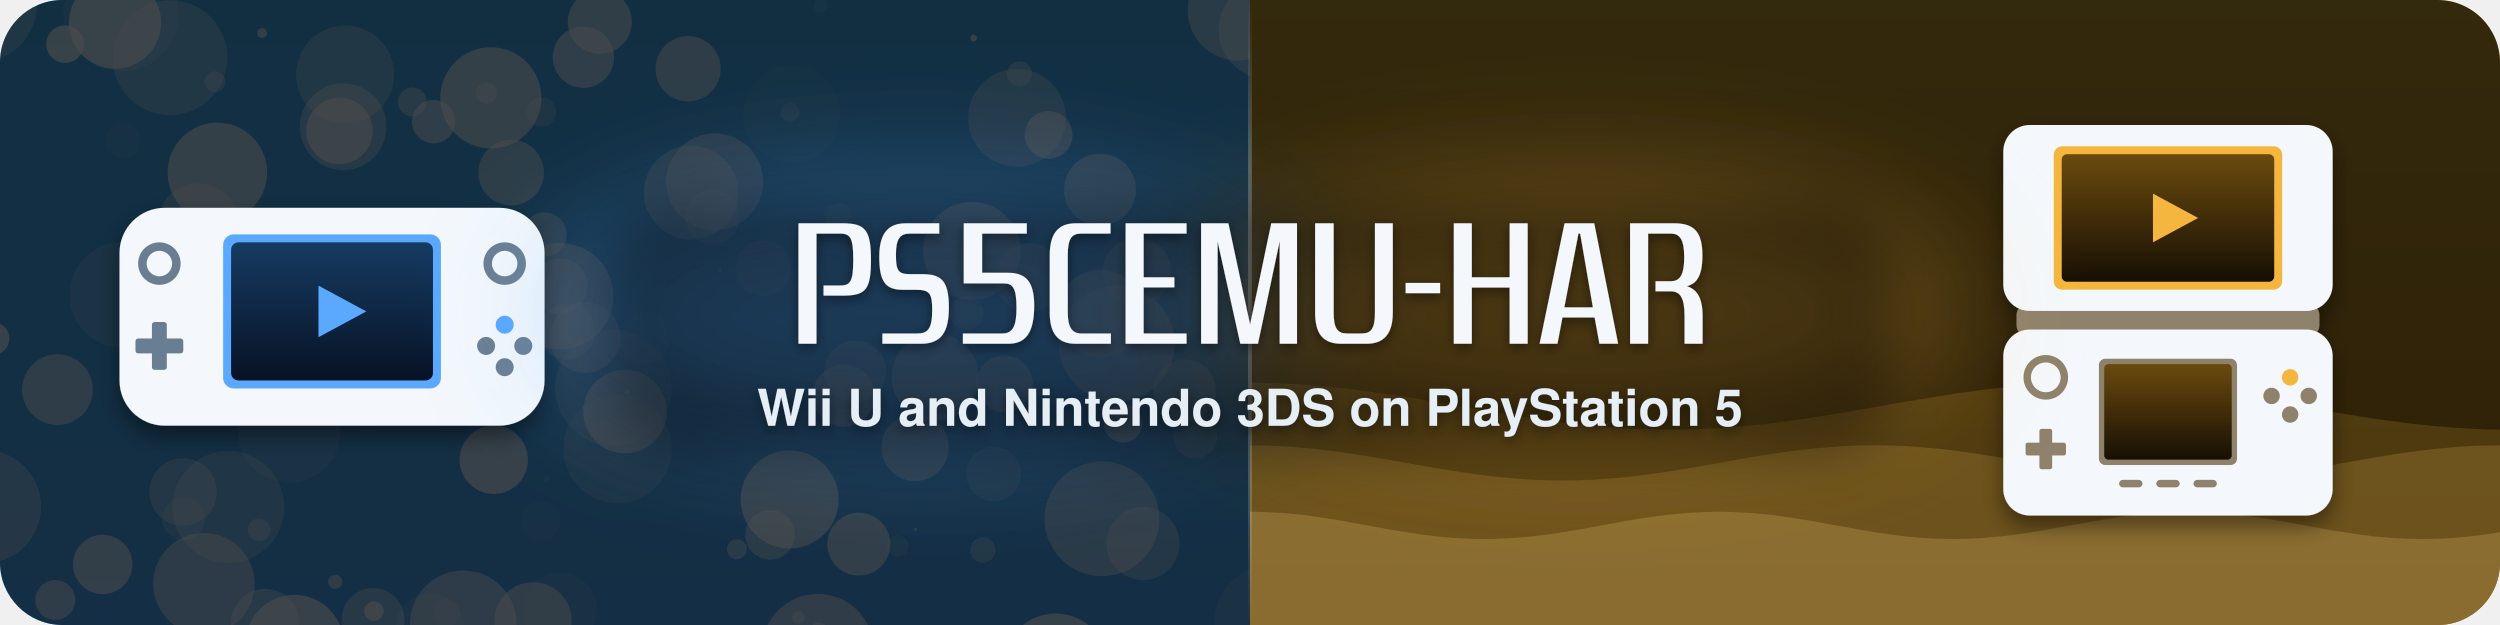
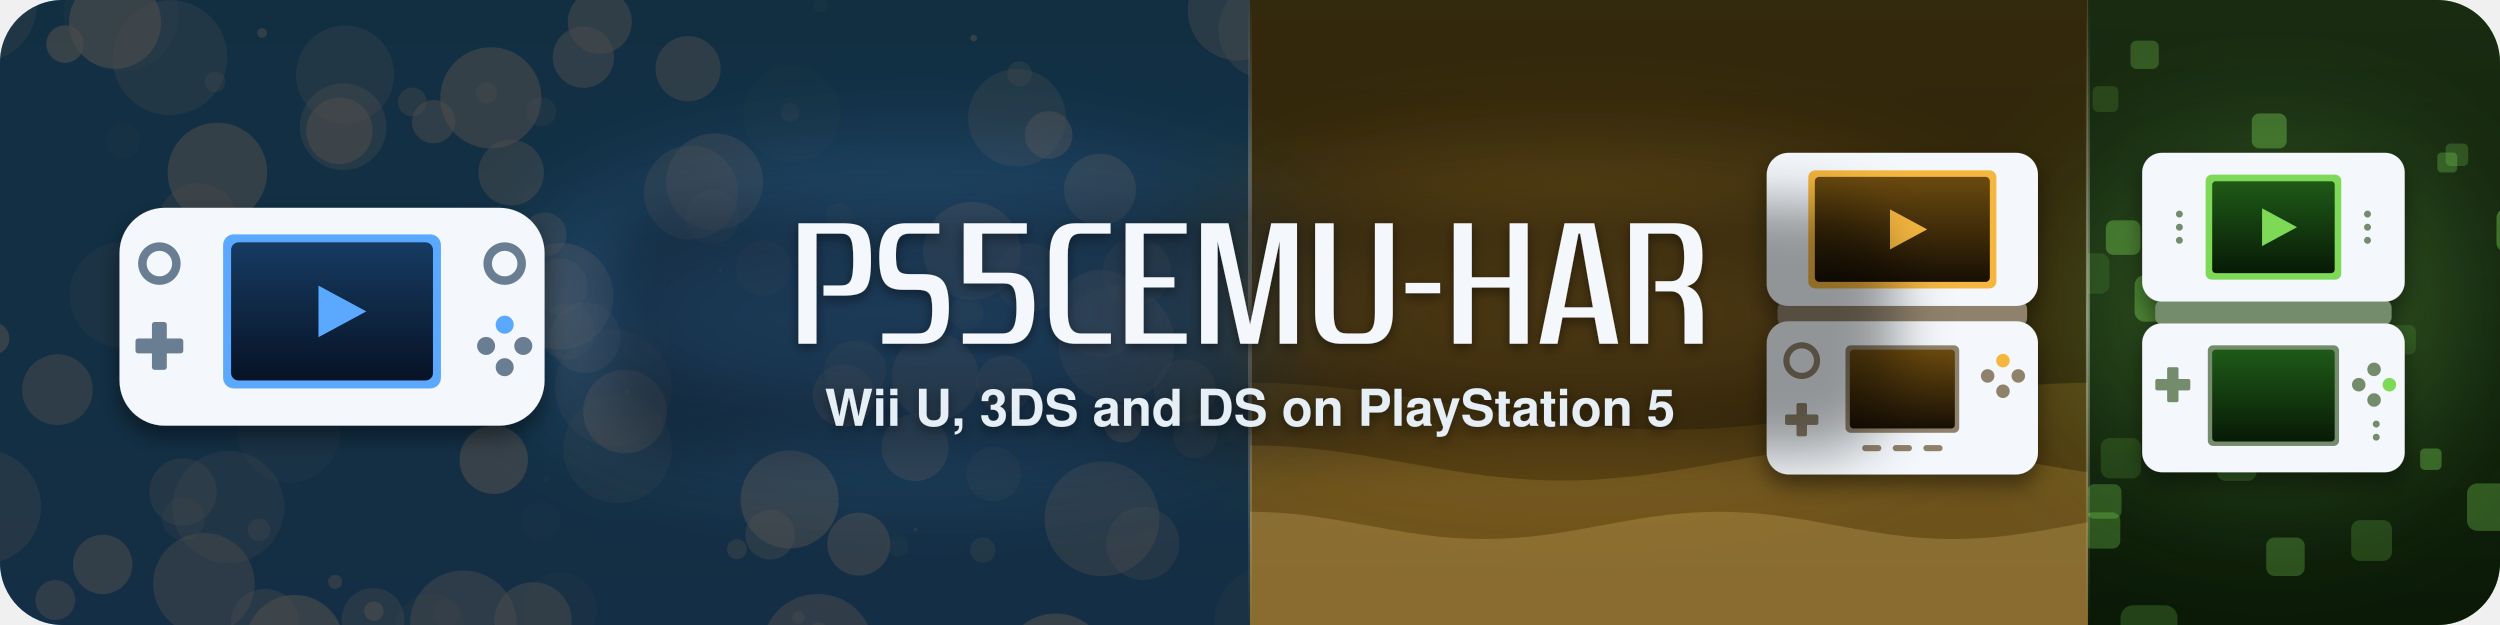
- <svg xmlns="http://www.w3.org/2000/svg" width="1280" height="320" viewBox="0 0 1280 320" role="img" aria-label="PS5CEMU-HAR: Cemu and Azahar, the Wii U and Nintendo 3DS emulators, on PlayStation 5 homebrew">
+ <svg xmlns="http://www.w3.org/2000/svg" width="1280" height="320" viewBox="0 0 1280 320" role="img" aria-label="PS5CEMU-HAR: Cemu, Azahar and melonDS, the Wii U, Nintendo 3DS and DS emulators, on PlayStation 5 homebrew">
  <defs>
    <clipPath id="tile">
      <rect width="1280" height="320" rx="32" />
    </clipPath>
    <clipPath id="left">
      <rect width="640" height="320" />
    </clipPath>
+     <clipPath id="gold">
+       <rect x="640" width="429" height="320" />
+     </clipPath>
+     <clipPath id="green">
+       <rect x="1069" width="211" height="320" />
+     </clipPath>
    <linearGradient id="sky" x1="0" y1="0" x2="0" y2="1">
      <stop offset="0" stop-color="#3b9fdf" />
      <stop offset="1" stop-color="#449ce6" />
    </linearGradient>
    <linearGradient id="sand" x1="0" y1="0" x2="0" y2="1">
      <stop offset="0" stop-color="#ffcc40" />
      <stop offset="1" stop-color="#ec9e16" />
+     </linearGradient>
+     <linearGradient id="melon" x1="0" y1="0" x2="0" y2="1">
+       <stop offset="0" stop-color="#7ed957" />
+       <stop offset="1" stop-color="#348024" />
+     </linearGradient>
+     <linearGradient id="screen-green" x1="0" y1="0" x2="0" y2="1">
+       <stop offset="0" stop-color="#1f5a18" />
+       <stop offset="1" stop-color="#071a05" />
    </linearGradient>
    <linearGradient id="screen-blue" x1="0" y1="0" x2="0" y2="1">
      <stop offset="0" stop-color="#163b62" />
      <stop offset="1" stop-color="#071225" />
    </linearGradient>
    <linearGradient id="screen-gold" x1="0" y1="0" x2="0" y2="1">
      <stop offset="0" stop-color="#6b4a0e" />
      <stop offset="1" stop-color="#170f04" />
    </linearGradient>
    <filter id="shadow" x="-20%" y="-30%" width="140%" height="170%">
      <feDropShadow dx="0" dy="5.4" stdDeviation="5.4" flood-color="#000" flood-opacity="0.45" />
    </filter>
    <filter id="text-shadow" x="-5%" y="-30%" width="110%" height="160%">
      <feDropShadow dx="0" dy="2" stdDeviation="3" flood-color="#000" flood-opacity="0.45" />
    </filter>
    <filter id="soft" x="-10%" y="-40%" width="120%" height="180%">
      <feGaussianBlur stdDeviation="14" />
    </filter>
    <filter id="glow" x="-50%" y="-80%" width="200%" height="260%">
      <feGaussianBlur stdDeviation="34" />
    </filter>
    <linearGradient id="seam" x1="0" y1="0" x2="0" y2="1">
      <stop offset="0" stop-color="#fff" stop-opacity="0" />
      <stop offset="0.5" stop-color="#fff" stop-opacity="0.45" />
      <stop offset="1" stop-color="#fff" stop-opacity="0" />
    </linearGradient>
  </defs>
  <g clip-path="url(#tile)">
    <g clip-path="url(#left)">
      <rect width="640" height="320" fill="url(#sky)" />
      <circle cx="419.1" cy="323.7" r="5.0" fill="#fff" fill-opacity="0.40" />
      <circle cx="171.6" cy="297.9" r="3.6" fill="#fff" fill-opacity="0.49" />
      <circle cx="575.0" cy="216.8" r="9.8" fill="#fff" fill-opacity="0.61" />
      <circle cx="459.5" cy="279.4" r="5.6" fill="#fff" fill-opacity="0.11" />
      <circle cx="136.5" cy="187.5" r="13.4" fill="#fff" fill-opacity="0.12" />
      <circle cx="107.6" cy="159.5" r="9.8" fill="#fff" fill-opacity="0.32" />
      <circle cx="88.5" cy="146.1" r="10.2" fill="#fff" fill-opacity="0.07" />
      <circle cx="404.5" cy="57.5" r="4.8" fill="#fff" fill-opacity="0.16" />
      <circle cx="582.1" cy="139.1" r="17.5" fill="#fff" fill-opacity="0.35" />
      <circle cx="63.0" cy="72.2" r="8.9" fill="#fff" fill-opacity="0.08" />
      <circle cx="29.4" cy="199.5" r="18.1" fill="#fff" fill-opacity="0.49" />
      <circle cx="286.6" cy="312.2" r="19.0" fill="#fff" fill-opacity="0.10" />
      <circle cx="439.7" cy="278.6" r="16.1" fill="#fff" fill-opacity="0.53" />
      <circle cx="520.7" cy="60.3" r="25.0" fill="#fff" fill-opacity="0.29" />
      <circle cx="522.0" cy="37.8" r="6.4" fill="#fff" fill-opacity="0.29" />
      <circle cx="468.5" cy="229.1" r="17.2" fill="#fff" fill-opacity="0.45" />
      <circle cx="352.3" cy="35.2" r="16.7" fill="#fff" fill-opacity="0.49" />
      <circle cx="585.2" cy="278.3" r="18.7" fill="#fff" fill-opacity="0.29" />
      <circle cx="498.5" cy="19.5" r="1.7" fill="#fff" fill-opacity="0.61" />
      <circle cx="536.9" cy="69.1" r="12.2" fill="#fff" fill-opacity="0.51" />
      <circle cx="437.9" cy="190.1" r="15.8" fill="#fff" fill-opacity="0.41" />
      <circle cx="52.6" cy="289.0" r="15.2" fill="#fff" fill-opacity="0.55" />
      <circle cx="175.7" cy="64.9" r="22.2" fill="#fff" fill-opacity="0.34" />
      <circle cx="582.5" cy="159.8" r="1.9" fill="#fff" fill-opacity="0.41" />
      <circle cx="612.0" cy="223.5" r="11.2" fill="#fff" fill-opacity="0.23" />
      <circle cx="314.0" cy="198.5" r="29.8" fill="#fff" fill-opacity="0.18" />
      <circle cx="237.2" cy="319.4" r="27.3" fill="#fff" fill-opacity="0.45" />
      <circle cx="173.8" cy="67.0" r="17.0" fill="#fff" fill-opacity="0.57" />
      <circle cx="418.7" cy="332.8" r="28.7" fill="#fff" fill-opacity="0.50" />
      <circle cx="-8.1" cy="259.4" r="29.1" fill="#fff" fill-opacity="0.30" />
      <circle cx="299.6" cy="172.8" r="18.1" fill="#fff" fill-opacity="0.33" />
      <circle cx="321.1" cy="200.7" r="1.2" fill="#fff" fill-opacity="0.53" />
      <circle cx="405.4" cy="58.3" r="24.8" fill="#fff" fill-opacity="0.06" />
      <circle cx="101.4" cy="114.7" r="20.8" fill="#fff" fill-opacity="0.27" />
      <circle cx="62.0" cy="6.9" r="29.5" fill="#fff" fill-opacity="0.08" />
      <circle cx="540.5" cy="341.0" r="26.9" fill="#fff" fill-opacity="0.63" />
      <circle cx="647.5" cy="136.7" r="25.4" fill="#fff" fill-opacity="0.09" />
      <circle cx="249.0" cy="47.6" r="5.4" fill="#fff" fill-opacity="0.28" />
      <circle cx="94.0" cy="265.6" r="11.0" fill="#fff" fill-opacity="0.18" />
      <circle cx="307.1" cy="11.2" r="16.4" fill="#fff" fill-opacity="0.50" />
      <circle cx="276.7" cy="266.7" r="10.1" fill="#fff" fill-opacity="0.05" />
      <circle cx="58.9" cy="11.6" r="23.6" fill="#fff" fill-opacity="0.61" />
      <circle cx="563.3" cy="160.5" r="22.4" fill="#fff" fill-opacity="0.56" />
      <circle cx="390.9" cy="137.3" r="14.2" fill="#fff" fill-opacity="0.19" />
      <circle cx="252.8" cy="235.4" r="17.5" fill="#fff" fill-opacity="0.62" />
      <circle cx="278.9" cy="120.0" r="11.2" fill="#fff" fill-opacity="0.40" />
      <circle cx="62.6" cy="151.0" r="27.0" fill="#fff" fill-opacity="0.14" />
      <circle cx="633.8" cy="5.3" r="25.7" fill="#fff" fill-opacity="0.41" />
      <circle cx="649.2" cy="15.3" r="25.3" fill="#fff" fill-opacity="0.34" />
      <circle cx="104.4" cy="298.9" r="26.0" fill="#fff" fill-opacity="0.44" />
      <circle cx="364.8" cy="111.1" r="13.9" fill="#fff" fill-opacity="0.21" />
      <circle cx="429.6" cy="110.9" r="6.9" fill="#fff" fill-opacity="0.16" />
      <circle cx="286.7" cy="151.7" r="27.3" fill="#fff" fill-opacity="0.45" />
      <circle cx="226.2" cy="120.2" r="9.9" fill="#fff" fill-opacity="0.18" />
      <circle cx="404.3" cy="255.7" r="25.1" fill="#fff" fill-opacity="0.58" />
      <circle cx="394.3" cy="273.8" r="12.7" fill="#fff" fill-opacity="0.40" />
      <circle cx="116.9" cy="259.6" r="28.7" fill="#fff" fill-opacity="0.22" />
      <circle cx="330.1" cy="173.2" r="13.2" fill="#fff" fill-opacity="0.06" />
      <circle cx="251.3" cy="50.1" r="25.9" fill="#fff" fill-opacity="0.59" />
      <circle cx="110.1" cy="41.9" r="5.3" fill="#fff" fill-opacity="0.26" />
      <circle cx="220.2" cy="321.7" r="17.8" fill="#fff" fill-opacity="0.11" />
      <circle cx="28.3" cy="307.2" r="10.2" fill="#fff" fill-opacity="0.47" />
      <circle cx="134.2" cy="16.9" r="2.5" fill="#fff" fill-opacity="0.54" />
      <circle cx="508.8" cy="242.7" r="14.0" fill="#fff" fill-opacity="0.17" />
      <circle cx="650.2" cy="318.3" r="28.4" fill="#fff" fill-opacity="0.13" />
      <circle cx="87.0" cy="29.5" r="29.4" fill="#fff" fill-opacity="0.28" />
      <circle cx="503.2" cy="281.6" r="6.5" fill="#fff" fill-opacity="0.27" />
      <circle cx="272.9" cy="317.9" r="19.8" fill="#fff" fill-opacity="0.47" />
      <circle cx="316.2" cy="229.8" r="27.8" fill="#fff" fill-opacity="0.17" />
      <circle cx="93.7" cy="251.9" r="17.3" fill="#fff" fill-opacity="0.27" />
      <circle cx="432.0" cy="202.5" r="15.9" fill="#fff" fill-opacity="0.57" />
      <circle cx="-3.5" cy="173.3" r="8.3" fill="#fff" fill-opacity="0.62" />
      <circle cx="279.8" cy="245.2" r="1.5" fill="#fff" fill-opacity="0.11" />
      <circle cx="245.4" cy="186.4" r="17.8" fill="#fff" fill-opacity="0.25" />
      <circle cx="33.3" cy="22.6" r="9.6" fill="#fff" fill-opacity="0.63" />
      <circle cx="189.2" cy="200.7" r="17.2" fill="#fff" fill-opacity="0.60" />
      <circle cx="290.3" cy="169.8" r="14.4" fill="#fff" fill-opacity="0.24" />
      <circle cx="514.3" cy="196.5" r="14.5" fill="#fff" fill-opacity="0.53" />
      <circle cx="468.8" cy="271.1" r="0.9" fill="#fff" fill-opacity="0.38" />
      <circle cx="228.6" cy="313.8" r="7.1" fill="#fff" fill-opacity="0.11" />
      <circle cx="132.6" cy="271.3" r="5.8" fill="#fff" fill-opacity="0.29" />
      <circle cx="563.2" cy="97.1" r="18.4" fill="#fff" fill-opacity="0.44" />
      <circle cx="150.8" cy="329.8" r="25.2" fill="#fff" fill-opacity="0.61" />
      <circle cx="286.6" cy="146.6" r="14.3" fill="#fff" fill-opacity="0.31" />
      <circle cx="320.0" cy="210.7" r="21.4" fill="#fff" fill-opacity="0.51" />
      <circle cx="420.2" cy="2.9" r="3.6" fill="#fff" fill-opacity="0.09" />
      <circle cx="408.8" cy="316.2" r="3.2" fill="#fff" fill-opacity="0.35" />
      <circle cx="571.7" cy="176.0" r="29.7" fill="#fff" fill-opacity="0.49" />
      <circle cx="261.7" cy="88.4" r="16.8" fill="#fff" fill-opacity="0.47" />
      <circle cx="191.0" cy="317.2" r="16.1" fill="#fff" fill-opacity="0.34" />
      <circle cx="368.7" cy="138.1" r="0.9" fill="#fff" fill-opacity="0.37" />
      <circle cx="353.8" cy="98.6" r="24.1" fill="#fff" fill-opacity="0.34" />
      <circle cx="277.2" cy="57.3" r="7.5" fill="#fff" fill-opacity="0.20" />
      <circle cx="298.7" cy="29.3" r="15.7" fill="#fff" fill-opacity="0.51" />
      <circle cx="222.0" cy="62.3" r="11.1" fill="#fff" fill-opacity="0.50" />
      <circle cx="377.3" cy="281.2" r="5.1" fill="#fff" fill-opacity="0.39" />
      <circle cx="606.7" cy="199.9" r="15.9" fill="#fff" fill-opacity="0.37" />
      <circle cx="478.8" cy="193.1" r="22.3" fill="#fff" fill-opacity="0.53" />
      <circle cx="495.0" cy="160.3" r="8.6" fill="#fff" fill-opacity="0.32" />
      <circle cx="148.0" cy="220.9" r="26.2" fill="#fff" fill-opacity="0.12" />
      <circle cx="135.7" cy="319.0" r="17.5" fill="#fff" fill-opacity="0.35" />
      <circle cx="365.9" cy="93.1" r="24.8" fill="#fff" fill-opacity="0.39" />
      <circle cx="631.2" cy="144.2" r="3.6" fill="#fff" fill-opacity="0.36" />
      <circle cx="643.8" cy="153.9" r="6.9" fill="#fff" fill-opacity="0.52" />
      <circle cx="-10.9" cy="2.4" r="29.7" fill="#fff" fill-opacity="0.24" />
      <circle cx="564.2" cy="265.6" r="29.4" fill="#fff" fill-opacity="0.40" />
      <circle cx="191.4" cy="312.9" r="5.0" fill="#fff" fill-opacity="0.58" />
      <circle cx="636.5" cy="150.7" r="8.3" fill="#fff" fill-opacity="0.32" />
      <circle cx="527.0" cy="142.2" r="17.6" fill="#fff" fill-opacity="0.35" />
      <circle cx="111.3" cy="88.3" r="25.5" fill="#fff" fill-opacity="0.59" />
      <circle cx="497.6" cy="128.4" r="25.0" fill="#fff" fill-opacity="0.55" />
      <circle cx="176.7" cy="38.2" r="25.1" fill="#fff" fill-opacity="0.28" />
      <circle cx="211.1" cy="52.2" r="7.4" fill="#fff" fill-opacity="0.36" />
      <rect width="640" height="320" fill="#000" fill-opacity="0.7" />
    </g>
-     <rect x="640" width="640" height="320" fill="url(#sand)" />
-     <rect x="640" width="640" height="320" fill="#000" fill-opacity="0.8" />
-     <path d="M640,320 L640,196.0 L648,196.1 L656,196.3 L664,196.7 L672,197.3 L680,198.0 L688,198.8 L696,199.8 L704,200.9 L712,202.1 L720,203.3 L728,204.6 L736,206.0 L744,207.4 L752,208.8 L760,210.2 L768,211.5 L776,212.9 L784,214.1 L792,215.3 L800,216.3 L808,217.3 L816,218.1 L824,218.8 L832,219.3 L840,219.7 L848,219.9 L856,220.0 L864,219.9 L872,219.6 L880,219.2 L888,218.6 L896,217.9 L904,217.1 L912,216.1 L920,215.0 L928,213.8 L936,212.5 L944,211.2 L952,209.8 L960,208.4 L968,207.0 L976,205.6 L984,204.3 L992,203.0 L1000,201.7 L1008,200.6 L1016,199.5 L1024,198.6 L1032,197.8 L1040,197.1 L1048,196.6 L1056,196.3 L1064,196.0 L1072,196.0 L1080,196.1 L1088,196.4 L1096,196.9 L1104,197.5 L1112,198.2 L1120,199.1 L1128,200.1 L1136,201.2 L1144,202.4 L1152,203.6 L1160,205.0 L1168,206.3 L1176,207.7 L1184,209.1 L1192,210.5 L1200,211.9 L1208,213.2 L1216,214.4 L1224,215.5 L1232,216.6 L1240,217.5 L1248,218.3 L1256,218.9 L1264,219.4 L1272,219.8 L1280,220.0 L1280,320 Z" fill="#f4b63f" fill-opacity="0.16" />
-     <path d="M640,320 L640,228.0 L648,228.1 L656,228.4 L664,229.0 L672,229.7 L680,230.6 L688,231.7 L696,232.9 L704,234.2 L712,235.6 L720,237.0 L728,238.4 L736,239.8 L744,241.1 L752,242.3 L760,243.4 L768,244.3 L776,245.0 L784,245.6 L792,245.9 L800,246.0 L808,245.9 L816,245.6 L824,245.0 L832,244.3 L840,243.4 L848,242.3 L856,241.1 L864,239.8 L872,238.4 L880,237.0 L888,235.6 L896,234.2 L904,232.9 L912,231.7 L920,230.6 L928,229.7 L936,229.0 L944,228.4 L952,228.1 L960,228.0 L968,228.1 L976,228.4 L984,229.0 L992,229.7 L1000,230.6 L1008,231.7 L1016,232.9 L1024,234.2 L1032,235.6 L1040,237.0 L1048,238.4 L1056,239.8 L1064,241.1 L1072,242.3 L1080,243.4 L1088,244.3 L1096,245.0 L1104,245.6 L1112,245.9 L1120,246.0 L1128,245.9 L1136,245.6 L1144,245.0 L1152,244.3 L1160,243.4 L1168,242.3 L1176,241.1 L1184,239.8 L1192,238.4 L1200,237.0 L1208,235.6 L1216,234.2 L1224,232.9 L1232,231.7 L1240,230.6 L1248,229.7 L1256,229.0 L1264,228.4 L1272,228.1 L1280,228.0 L1280,320 Z" fill="#f8c65a" fill-opacity="0.18" />
-     <path d="M640,320 L640,262.0 L648,262.2 L656,262.6 L664,263.3 L672,264.3 L680,265.5 L688,266.8 L696,268.3 L704,269.7 L712,271.2 L720,272.5 L728,273.7 L736,274.7 L744,275.4 L752,275.8 L760,276.0 L768,275.8 L776,275.4 L784,274.7 L792,273.7 L800,272.5 L808,271.2 L816,269.7 L824,268.3 L832,266.8 L840,265.5 L848,264.3 L856,263.3 L864,262.6 L872,262.2 L880,262.0 L888,262.2 L896,262.6 L904,263.3 L912,264.3 L920,265.5 L928,266.8 L936,268.3 L944,269.7 L952,271.2 L960,272.5 L968,273.7 L976,274.7 L984,275.4 L992,275.8 L1000,276.0 L1008,275.8 L1016,275.4 L1024,274.7 L1032,273.7 L1040,272.5 L1048,271.2 L1056,269.7 L1064,268.3 L1072,266.8 L1080,265.5 L1088,264.3 L1096,263.3 L1104,262.6 L1112,262.2 L1120,262.0 L1128,262.2 L1136,262.6 L1144,263.3 L1152,264.3 L1160,265.5 L1168,266.8 L1176,268.3 L1184,269.7 L1192,271.2 L1200,272.5 L1208,273.7 L1216,274.7 L1224,275.4 L1232,275.8 L1240,276.0 L1248,275.8 L1256,275.4 L1264,274.7 L1272,273.7 L1280,272.5 L1280,320 Z" fill="#ffd98a" fill-opacity="0.2" />
+     <g clip-path="url(#gold)">
+       <rect x="640" width="429" height="320" fill="url(#sand)" />
+       <rect x="640" width="429" height="320" fill="#000" fill-opacity="0.8" />
+       <path d="M640,320 L640,196.0 L648,196.1 L656,196.3 L664,196.7 L672,197.3 L680,198.0 L688,198.8 L696,199.8 L704,200.9 L712,202.1 L720,203.3 L728,204.6 L736,206.0 L744,207.4 L752,208.8 L760,210.2 L768,211.5 L776,212.9 L784,214.1 L792,215.3 L800,216.3 L808,217.3 L816,218.1 L824,218.8 L832,219.3 L840,219.7 L848,219.9 L856,220.0 L864,219.9 L872,219.6 L880,219.2 L888,218.6 L896,217.9 L904,217.1 L912,216.1 L920,215.0 L928,213.8 L936,212.5 L944,211.2 L952,209.8 L960,208.4 L968,207.0 L976,205.6 L984,204.3 L992,203.0 L1000,201.7 L1008,200.6 L1016,199.5 L1024,198.6 L1032,197.8 L1040,197.1 L1048,196.6 L1056,196.3 L1064,196.0 L1072,196.0 L1080,196.1 L1088,196.4 L1096,196.9 L1104,197.5 L1112,198.2 L1120,199.1 L1128,200.1 L1136,201.2 L1144,202.4 L1152,203.6 L1160,205.0 L1168,206.3 L1176,207.7 L1184,209.1 L1192,210.5 L1200,211.9 L1208,213.2 L1216,214.4 L1224,215.5 L1232,216.6 L1240,217.5 L1248,218.3 L1256,218.9 L1264,219.4 L1272,219.8 L1280,220.0 L1280,320 Z" fill="#f4b63f" fill-opacity="0.16" />
+       <path d="M640,320 L640,228.0 L648,228.1 L656,228.4 L664,229.0 L672,229.7 L680,230.6 L688,231.7 L696,232.9 L704,234.2 L712,235.6 L720,237.0 L728,238.4 L736,239.8 L744,241.1 L752,242.3 L760,243.4 L768,244.3 L776,245.0 L784,245.6 L792,245.9 L800,246.0 L808,245.9 L816,245.6 L824,245.0 L832,244.3 L840,243.4 L848,242.3 L856,241.1 L864,239.8 L872,238.4 L880,237.0 L888,235.6 L896,234.2 L904,232.9 L912,231.7 L920,230.6 L928,229.7 L936,229.0 L944,228.4 L952,228.1 L960,228.0 L968,228.1 L976,228.4 L984,229.0 L992,229.7 L1000,230.6 L1008,231.7 L1016,232.9 L1024,234.2 L1032,235.6 L1040,237.0 L1048,238.4 L1056,239.8 L1064,241.1 L1072,242.3 L1080,243.4 L1088,244.3 L1096,245.0 L1104,245.6 L1112,245.9 L1120,246.0 L1128,245.9 L1136,245.6 L1144,245.0 L1152,244.3 L1160,243.4 L1168,242.3 L1176,241.1 L1184,239.8 L1192,238.4 L1200,237.0 L1208,235.6 L1216,234.2 L1224,232.9 L1232,231.7 L1240,230.6 L1248,229.7 L1256,229.0 L1264,228.4 L1272,228.1 L1280,228.0 L1280,320 Z" fill="#f8c65a" fill-opacity="0.18" />
+       <path d="M640,320 L640,262.0 L648,262.2 L656,262.6 L664,263.3 L672,264.3 L680,265.5 L688,266.8 L696,268.3 L704,269.7 L712,271.2 L720,272.5 L728,273.7 L736,274.7 L744,275.4 L752,275.8 L760,276.0 L768,275.8 L776,275.4 L784,274.7 L792,273.7 L800,272.5 L808,271.2 L816,269.7 L824,268.3 L832,266.8 L840,265.5 L848,264.3 L856,263.3 L864,262.6 L872,262.2 L880,262.0 L888,262.2 L896,262.6 L904,263.3 L912,264.3 L920,265.5 L928,266.8 L936,268.3 L944,269.7 L952,271.2 L960,272.5 L968,273.7 L976,274.7 L984,275.4 L992,275.8 L1000,276.0 L1008,275.8 L1016,275.4 L1024,274.7 L1032,273.7 L1040,272.5 L1048,271.2 L1056,269.7 L1064,268.3 L1072,266.8 L1080,265.5 L1088,264.3 L1096,263.3 L1104,262.6 L1112,262.2 L1120,262.0 L1128,262.2 L1136,262.6 L1144,263.3 L1152,264.3 L1160,265.5 L1168,266.8 L1176,268.3 L1184,269.7 L1192,271.2 L1200,272.5 L1208,273.7 L1216,274.7 L1224,275.4 L1232,275.8 L1240,276.0 L1248,275.8 L1256,275.4 L1264,274.7 L1272,273.7 L1280,272.5 L1280,320 Z" fill="#ffd98a" fill-opacity="0.2" />
+     </g>
+     <g clip-path="url(#green)">
+       <rect x="1069" width="211" height="320" fill="url(#melon)" />
+       <rect x="1069" width="211" height="320" fill="#000" fill-opacity="0.8" />
+       <rect x="1160.3" y="275.2" width="19.7" height="19.7" rx="4.3" fill="#7ed957" fill-opacity="0.28" />
+       <rect x="1059.3" y="129.7" width="20.7" height="20.7" rx="4.6" fill="#7ed957" fill-opacity="0.14" />
+       <rect x="1102.8" y="109.1" width="16.1" height="16.1" rx="3.5" fill="#7ed957" fill-opacity="0.16" />
+       <rect x="1263.1" y="247.5" width="24.3" height="24.3" rx="5.3" fill="#7ed957" fill-opacity="0.31" />
+       <rect x="1067.0" y="262.3" width="18.6" height="18.6" rx="4.1" fill="#7ed957" fill-opacity="0.29" />
+       <rect x="1213.4" y="224.2" width="14.9" height="14.9" rx="3.3" fill="#7ed957" fill-opacity="0.17" />
+       <rect x="1177.5" y="210.0" width="18.7" height="18.7" rx="4.1" fill="#7ed957" fill-opacity="0.23" />
+       <rect x="1190.2" y="96.7" width="16.7" height="16.7" rx="3.7" fill="#7ed957" fill-opacity="0.21" />
+       <rect x="1071.4" y="44.1" width="13.2" height="13.2" rx="2.9" fill="#7ed957" fill-opacity="0.16" />
+       <rect x="1092.9" y="140.9" width="23.8" height="23.8" rx="5.2" fill="#7ed957" fill-opacity="0.42" />
+       <rect x="1085.7" y="309.9" width="29.2" height="29.2" rx="6.4" fill="#7ed957" fill-opacity="0.21" />
+       <rect x="1116.9" y="188.0" width="25.5" height="25.5" rx="5.6" fill="#7ed957" fill-opacity="0.33" />
+       <rect x="1090.8" y="20.8" width="14.5" height="14.5" rx="3.2" fill="#7ed957" fill-opacity="0.27" />
+       <rect x="1281.6" y="241.8" width="9.1" height="9.1" rx="2.0" fill="#7ed957" fill-opacity="0.16" />
+       <rect x="1159.6" y="142.0" width="12.1" height="12.1" rx="2.7" fill="#7ed957" fill-opacity="0.18" />
+       <rect x="1203.8" y="266.3" width="20.9" height="20.9" rx="4.6" fill="#7ed957" fill-opacity="0.21" />
+       <rect x="1247.9" y="78.1" width="10.2" height="10.2" rx="2.2" fill="#7ed957" fill-opacity="0.29" />
+       <rect x="1135.2" y="226.1" width="20.1" height="20.1" rx="4.4" fill="#7ed957" fill-opacity="0.26" />
+       <rect x="1075.6" y="224.3" width="20.6" height="20.6" rx="4.5" fill="#7ed957" fill-opacity="0.16" />
+       <rect x="1252.2" y="73.5" width="11.5" height="11.5" rx="2.5" fill="#7ed957" fill-opacity="0.23" />
+       <rect x="1221.8" y="166.4" width="15.1" height="15.1" rx="3.3" fill="#7ed957" fill-opacity="0.16" />
+       <rect x="1068.5" y="247.9" width="17.7" height="17.7" rx="3.9" fill="#7ed957" fill-opacity="0.29" />
+       <rect x="1278.2" y="106.6" width="22.6" height="22.6" rx="5.0" fill="#7ed957" fill-opacity="0.40" />
+       <rect x="1152.9" y="58.1" width="17.9" height="17.9" rx="3.9" fill="#7ed957" fill-opacity="0.37" />
+       <rect x="1239.1" y="229.6" width="11.0" height="11.0" rx="2.4" fill="#7ed957" fill-opacity="0.35" />
+       <rect x="1078.2" y="112.8" width="17.7" height="17.7" rx="3.9" fill="#7ed957" fill-opacity="0.38" />
+     </g>
    <rect x="639" width="2" height="320" fill="url(#seam)" />
-   </g>
+     <rect x="1068" width="2" height="320" fill="url(#seam)" />
+   </g>
+   <ellipse cx="470" cy="160" rx="190" ry="62" fill="#5aa9ff" fill-opacity="0.42" filter="url(#glow)" />
+   <ellipse cx="810" cy="160" rx="190" ry="62" fill="#f4b63f" fill-opacity="0.38" filter="url(#glow)" />
+   <ellipse cx="1164" cy="160" rx="110" ry="90" fill="#7ed957" fill-opacity="0.22" filter="url(#glow)" />
  <rect x="61.2" y="106.4" width="217.6" height="111.52" rx="23.12" fill="#f4f8fc" filter="url(#shadow)" />
  <rect x="114.24" y="120.0" width="111.52" height="78.88" rx="5.44" fill="#5aa9ff" />
  <rect x="118.32" y="124.08" width="103.36" height="70.72" rx="3.81" fill="url(#screen-blue)" />
  <polygon points="163.06,146.24 163.06,172.64 187.54,159.44" fill="#5aa9ff" />
  <circle cx="81.6" cy="134.96" r="10.88" fill="#6a7e93" />
  <circle cx="81.6" cy="134.96" r="6.53" fill="#f4f8fc" />
  <circle cx="258.4" cy="134.96" r="10.88" fill="#6a7e93" />
  <circle cx="258.4" cy="134.96" r="6.53" fill="#f4f8fc" />
  <rect x="69.36" y="173.31" width="24.48" height="7.62" rx="1.36" fill="#6a7e93" />
  <rect x="77.79" y="164.88" width="7.62" height="24.48" rx="1.36" fill="#6a7e93" />
  <circle cx="258.4" cy="166.24" r="4.62" fill="#5aa9ff" />
  <circle cx="267.92" cy="177.12" r="4.62" fill="#6a7e93" />
  <circle cx="248.88" cy="177.12" r="4.62" fill="#6a7e93" />
  <circle cx="258.4" cy="188.0" r="4.62" fill="#6a7e93" />
  <g filter="url(#shadow)">
-     <rect x="1032.48" y="155.8" width="155.04" height="16.32" rx="5.44" fill="#8f826c" />
-     <rect x="1025.68" y="64.0" width="168.64" height="95.2" rx="13.6" fill="#f4f8fc" />
-     <rect x="1025.68" y="168.72" width="168.64" height="95.2" rx="13.6" fill="#f4f8fc" />
-   </g>
-   <rect x="1051.52" y="74.88" width="116.96" height="73.44" rx="4.35" fill="#f4b63f" />
-   <rect x="1055.6" y="78.96" width="108.8" height="65.28" rx="2.72" fill="url(#screen-gold)" />
-   <polygon points="1102.32,99.14 1102.32,124.06 1125.44,111.6" fill="#f4b63f" />
-   <rect x="1074.64" y="183.68" width="70.72" height="54.4" rx="3.26" fill="#8f826c" />
-   <rect x="1077.36" y="186.4" width="65.28" height="48.96" rx="2.18" fill="url(#screen-gold)" />
-   <circle cx="1047.44" cy="193.2" r="11.42" fill="#8f826c" />
-   <circle cx="1047.44" cy="193.2" r="7.62" fill="#f4f8fc" />
-   <rect x="1037.1" y="226.66" width="20.67" height="6.53" rx="1.09" fill="#8f826c" />
-   <rect x="1044.18" y="219.58" width="6.53" height="20.67" rx="1.09" fill="#8f826c" />
-   <circle cx="1172.56" cy="193.2" r="4.22" fill="#f4b63f" />
-   <circle cx="1182.08" cy="202.72" r="4.22" fill="#8f826c" />
-   <circle cx="1163.04" cy="202.72" r="4.22" fill="#8f826c" />
-   <circle cx="1172.56" cy="212.24" r="4.22" fill="#8f826c" />
-   <rect x="1084.98" y="245.7" width="11.97" height="3.81" rx="1.9" fill="#8f826c" />
-   <rect x="1104.02" y="245.7" width="11.97" height="3.81" rx="1.9" fill="#8f826c" />
-   <rect x="1123.06" y="245.7" width="11.97" height="3.81" rx="1.9" fill="#8f826c" />
-   <ellipse cx="470" cy="160" rx="190" ry="62" fill="#5aa9ff" fill-opacity="0.42" filter="url(#glow)" />
-   <ellipse cx="810" cy="160" rx="190" ry="62" fill="#f4b63f" fill-opacity="0.38" filter="url(#glow)" />
+     <rect x="910.16" y="153.84" width="127.68" height="13.44" rx="4.48" fill="#8f826c" />
+     <rect x="904.56" y="78.24" width="138.88" height="78.4" rx="11.2" fill="#f4f8fc" />
+     <rect x="904.56" y="164.48" width="138.88" height="78.4" rx="11.2" fill="#f4f8fc" />
+   </g>
+   <rect x="925.84" y="87.2" width="96.32" height="60.48" rx="3.58" fill="#f4b63f" />
+   <rect x="929.2" y="90.56" width="89.6" height="53.76" rx="2.24" fill="url(#screen-gold)" />
+   <polygon points="967.67,107.17 967.67,127.71 986.71,117.44" fill="#f4b63f" />
+   <rect x="944.88" y="176.8" width="58.24" height="44.8" rx="2.69" fill="#8f826c" />
+   <rect x="947.12" y="179.04" width="53.76" height="40.32" rx="1.79" fill="url(#screen-gold)" />
+   <circle cx="922.48" cy="184.64" r="9.41" fill="#8f826c" />
+   <circle cx="922.48" cy="184.64" r="6.27" fill="#f4f8fc" />
+   <rect x="913.97" y="212.19" width="17.02" height="5.38" rx="0.9" fill="#8f826c" />
+   <rect x="919.79" y="206.37" width="5.38" height="17.02" rx="0.9" fill="#8f826c" />
+   <circle cx="1025.52" cy="184.64" r="3.47" fill="#f4b63f" />
+   <circle cx="1033.36" cy="192.48" r="3.47" fill="#8f826c" />
+   <circle cx="1017.68" cy="192.48" r="3.47" fill="#8f826c" />
+   <circle cx="1025.52" cy="200.32" r="3.47" fill="#8f826c" />
+   <rect x="953.39" y="227.87" width="9.86" height="3.14" rx="1.57" fill="#8f826c" />
+   <rect x="969.07" y="227.87" width="9.86" height="3.14" rx="1.57" fill="#8f826c" />
+   <rect x="984.75" y="227.87" width="9.86" height="3.14" rx="1.57" fill="#8f826c" />
+   <g filter="url(#shadow)">
+     <rect x="1103.52" y="153.28" width="120.96" height="13.44" rx="4.48" fill="#748c6c" />
+     <rect x="1096.8" y="78.24" width="134.4" height="76.16" rx="10.08" fill="#f4f8fc" />
+     <rect x="1096.8" y="165.6" width="134.4" height="76.16" rx="10.08" fill="#f4f8fc" />
+   </g>
+   <rect x="1129.28" y="89.44" width="69.44" height="53.76" rx="3.14" fill="#7ed957" />
+   <rect x="1132.64" y="92.8" width="62.72" height="47.04" rx="1.79" fill="url(#screen-green)" />
+   <polygon points="1158.18,106.66 1158.18,125.98 1176.1,116.32" fill="#7ed957" />
+   <rect x="1130.4" y="176.8" width="67.2" height="51.52" rx="2.69" fill="#748c6c" />
+   <rect x="1132.64" y="179.04" width="62.72" height="47.04" rx="1.79" fill="url(#screen-green)" />
+   <rect x="1103.52" y="194.05" width="17.92" height="5.82" rx="0.9" fill="#748c6c" />
+   <rect x="1109.57" y="188.0" width="5.82" height="17.92" rx="0.9" fill="#748c6c" />
+   <circle cx="1115.84" cy="109.6" r="1.79" fill="#748c6c" />
+   <circle cx="1115.84" cy="116.32" r="1.79" fill="#748c6c" />
+   <circle cx="1115.84" cy="123.04" r="1.79" fill="#748c6c" />
+   <circle cx="1212.16" cy="109.6" r="1.79" fill="#748c6c" />
+   <circle cx="1212.16" cy="116.32" r="1.79" fill="#748c6c" />
+   <circle cx="1212.16" cy="123.04" r="1.79" fill="#748c6c" />
+   <circle cx="1223.36" cy="196.96" r="3.47" fill="#7ed957" />
+   <circle cx="1215.52" cy="204.8" r="3.47" fill="#748c6c" />
+   <circle cx="1215.52" cy="189.12" r="3.47" fill="#748c6c" />
+   <circle cx="1207.68" cy="196.96" r="3.47" fill="#748c6c" />
+   <circle cx="1216.64" cy="217.12" r="1.79" fill="#748c6c" />
+   <circle cx="1216.64" cy="223.84" r="1.79" fill="#748c6c" />
  <rect x="310" y="104" width="660" height="128" rx="40" fill="#040810" fill-opacity="0.4" filter="url(#soft)" />
  <g font-family="'Segoe UI', 'Helvetica Neue', Helvetica, Arial, sans-serif" filter="url(#text-shadow)" text-anchor="middle">
    <path d="M445.932 133.144C445.932 117.568 443.028 114.312 431.236 114.312H408.796V176.0H418.036V119.592H430.18C435.46 119.592 436.868 121.88 436.868 132.968C436.868 144.056 435.46 146.168 430.18 146.168H421.644V151.36H431.236C443.028 151.36 445.932 148.72 445.932 133.144Z M485.828 157.432C485.828 143.352 481.692 140.36 472.188 140.36H465.94C459.692 140.36 458.724 138.424 458.724 130.24C458.724 121.792 461.1 119.592 465.94 119.592H480.9V114.312H463.74C453.796 114.312 450.188 120.648 450.188 131.472C450.188 144.056 453.268 148.368 462.156 148.368H468.844C475.884 148.368 477.292 149.952 477.292 158.752C477.292 168.784 474.74 170.72 469.724 170.72H451.772V176.0H471.484C481.868 176.0 485.828 170.104 485.828 157.432Z M529.508 156.376C529.508 144.232 525.284 139.656 516.132 139.656H502.844V119.592H525.724V114.312H493.428V145.112H514.02C518.596 145.112 520.444 147.488 520.444 157.608C520.444 166.848 518.596 170.72 513.316 170.72H492.988V176.0H516.22C524.844 176.0 529.508 170.896 529.508 156.376Z M546.7 130.68C546.7 122.144 548.724 119.592 553.476 119.592H568.612V114.312H550.66C541.244 114.312 537.46 120.296 537.46 130.68V160.072C537.46 170.016 541.156 176.0 550.66 176.0H568.788V170.72H553.476C548.724 170.72 546.7 167.2 546.7 160.072Z M607.54 170.72H585.54V147.136H601.292V141.944H585.54V119.592H607.54V114.312H576.3V176.0H607.54Z M664.068 114.312H650.868L640.044 166.232L628.956 114.312H614.964V176.0H623.412V123.552L635.028 176.0H644.092L655.18 123.552V176.0H664.068Z M673.34 160.072C673.34 170.016 676.684 176.0 686.716 176.0H699.74C709.244 176.0 713.116 170.016 713.116 160.072V114.312H703.964V160.072C703.964 168.256 702.028 170.72 697.188 170.72H689.62C684.868 170.72 682.844 168.256 682.844 160.072V114.312H673.34Z M737.348 144.848H719.66V150.128H737.348Z M782.172 114.312H772.932V141.944H753.572V114.312H744.332V176.0H753.572V147.224H772.932V176.0H782.172Z M818.9 176.0H828.492L816.26 114.312H801.036L788.276 176.0H797.428L799.98 162.536H816.436ZM808.164 119.592H809.044L815.556 157.344H800.948Z M871.644 130.856C871.644 119.064 867.684 114.312 857.3 114.312H834.596V176.0H843.836V119.592H855.452C859.94 119.592 862.316 122.408 862.316 131.736C862.316 141.064 859.94 143.968 855.452 143.968H847.62V149.16H855.276C860.116 149.16 862.492 152.064 862.492 161.832V176.0H871.732V161.832C871.732 150.92 867.772 147.928 863.724 146.52C867.772 145.376 871.644 142.648 871.644 130.856Z" fill="#f4f8fc" />
-     <text x="640" y="218" font-size="26" font-weight="600" fill="#e6eef6">Wii U and Nintendo 3DS on PlayStation 5</text>
+     <text x="640" y="218" font-size="26" font-weight="600" fill="#e6eef6">Wii U, 3DS and DS on PlayStation 5</text>
  </g>
</svg>
